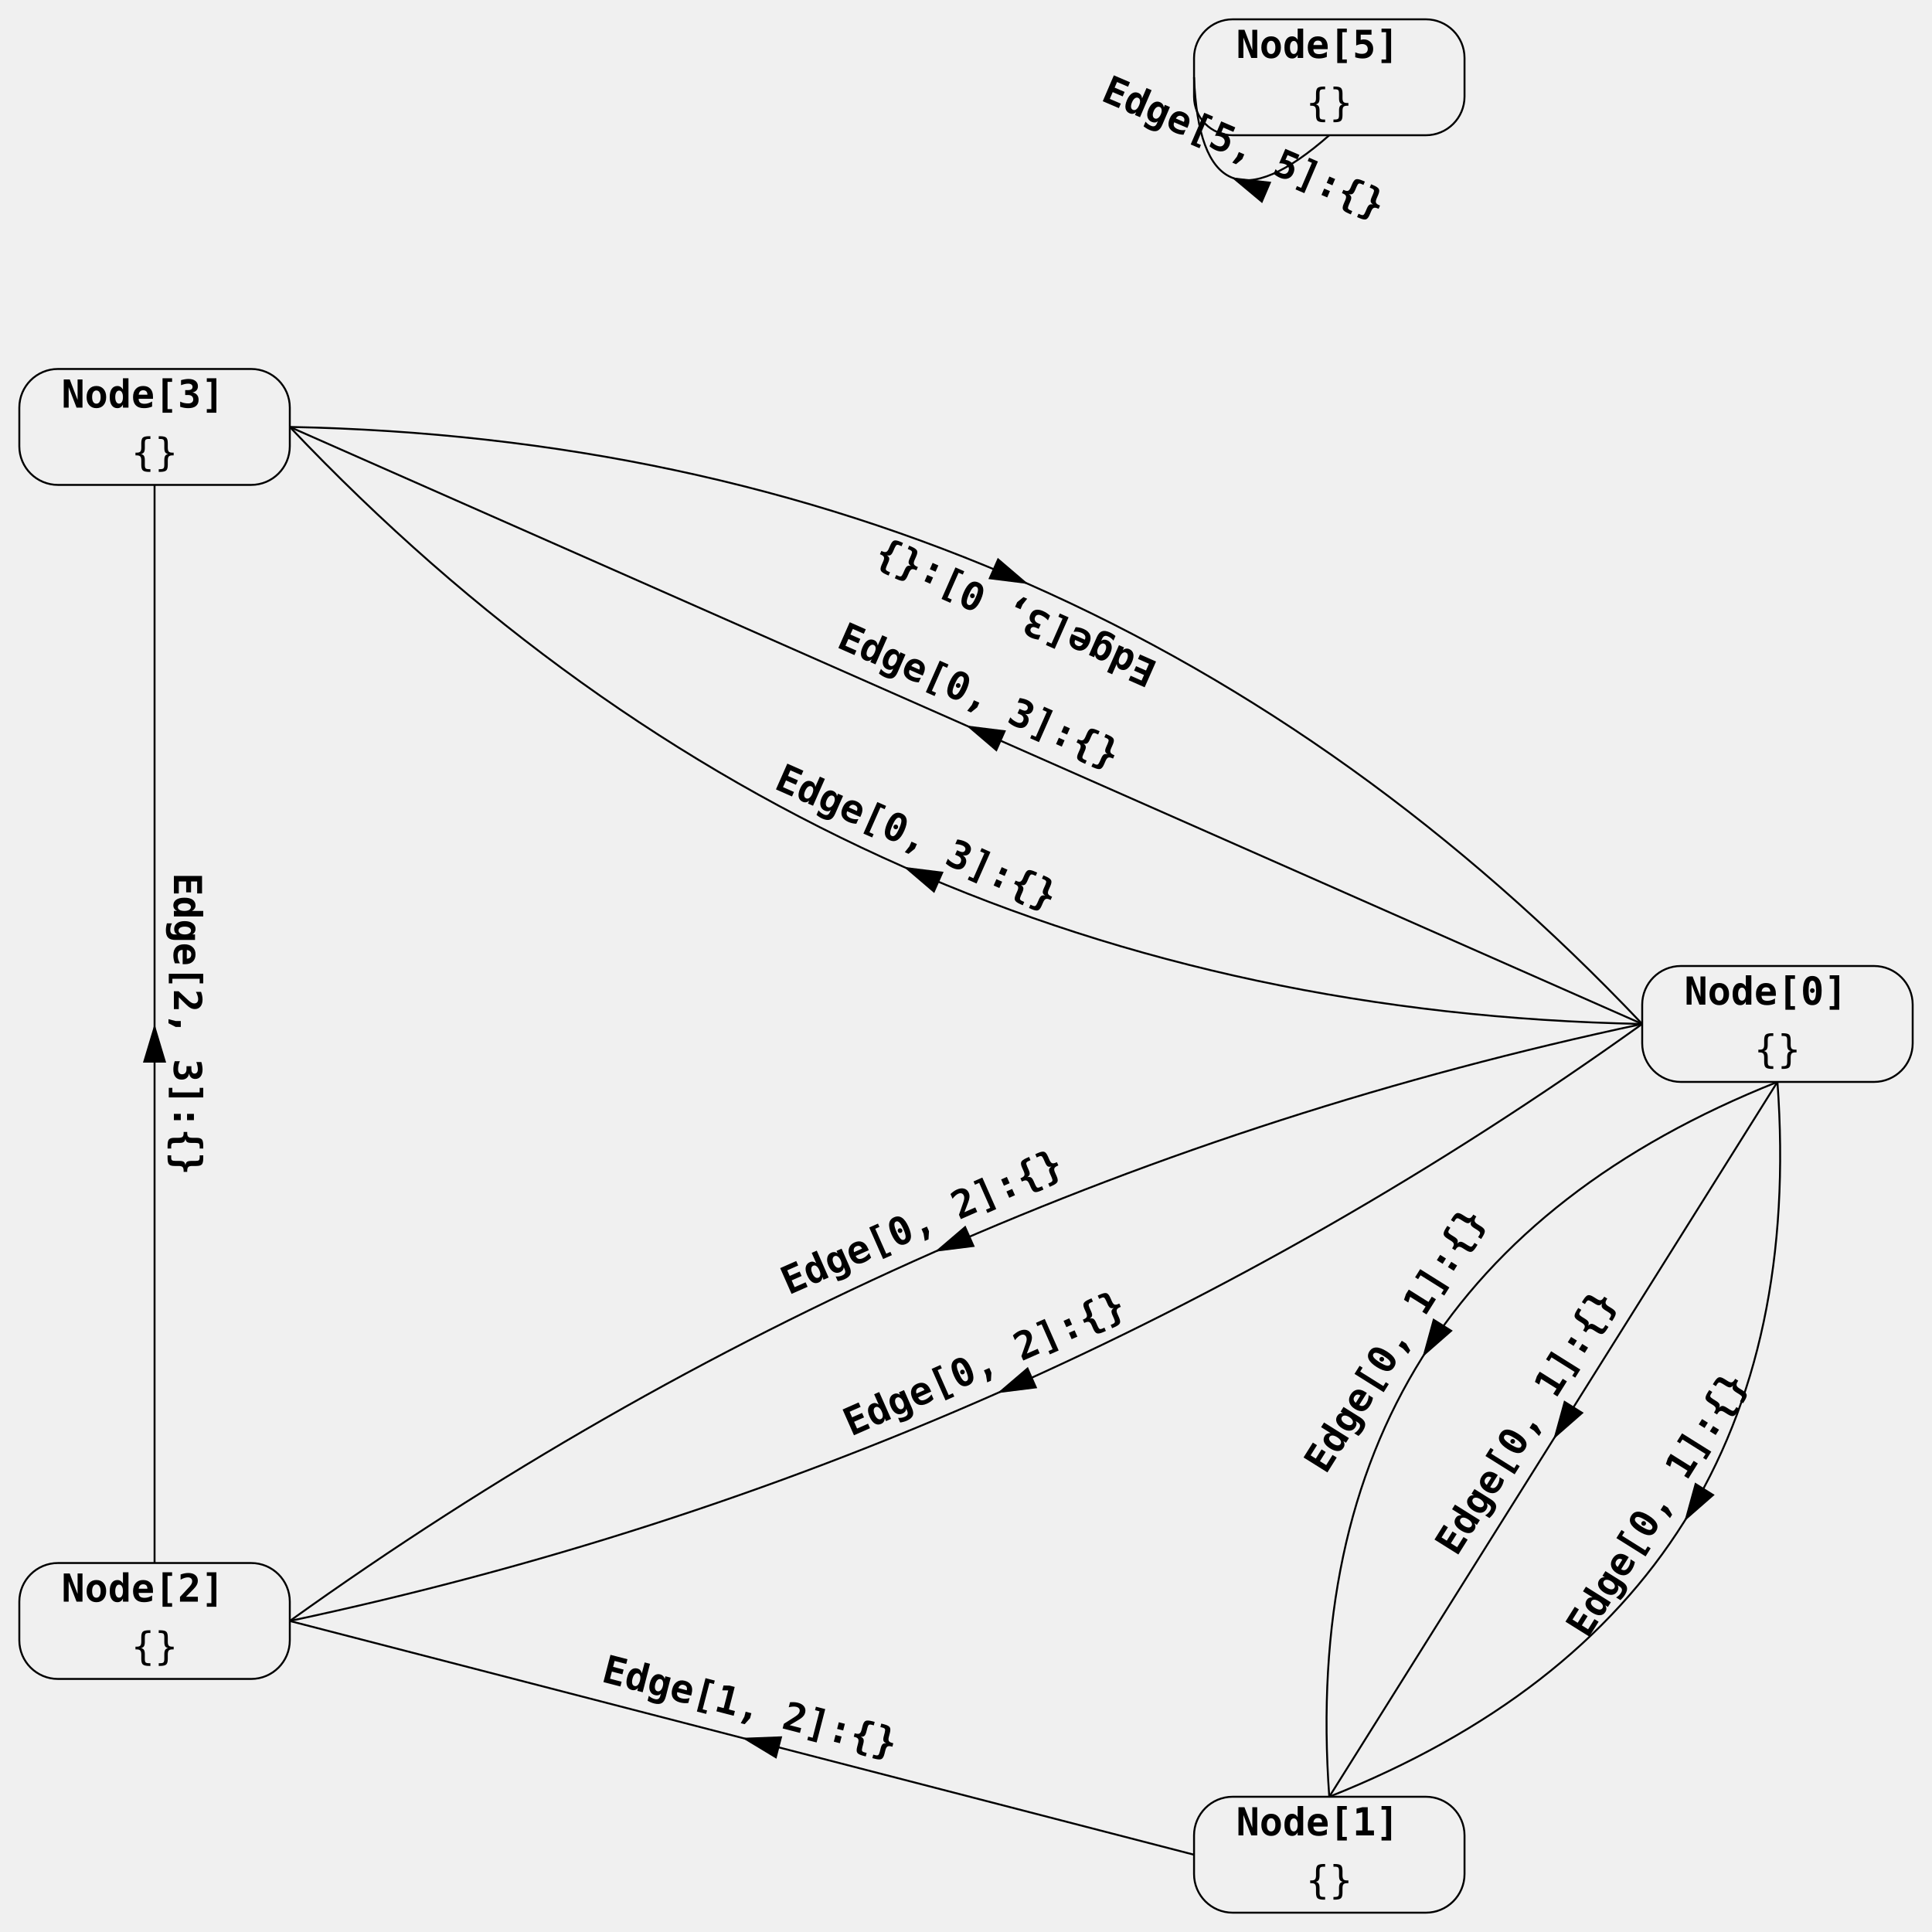
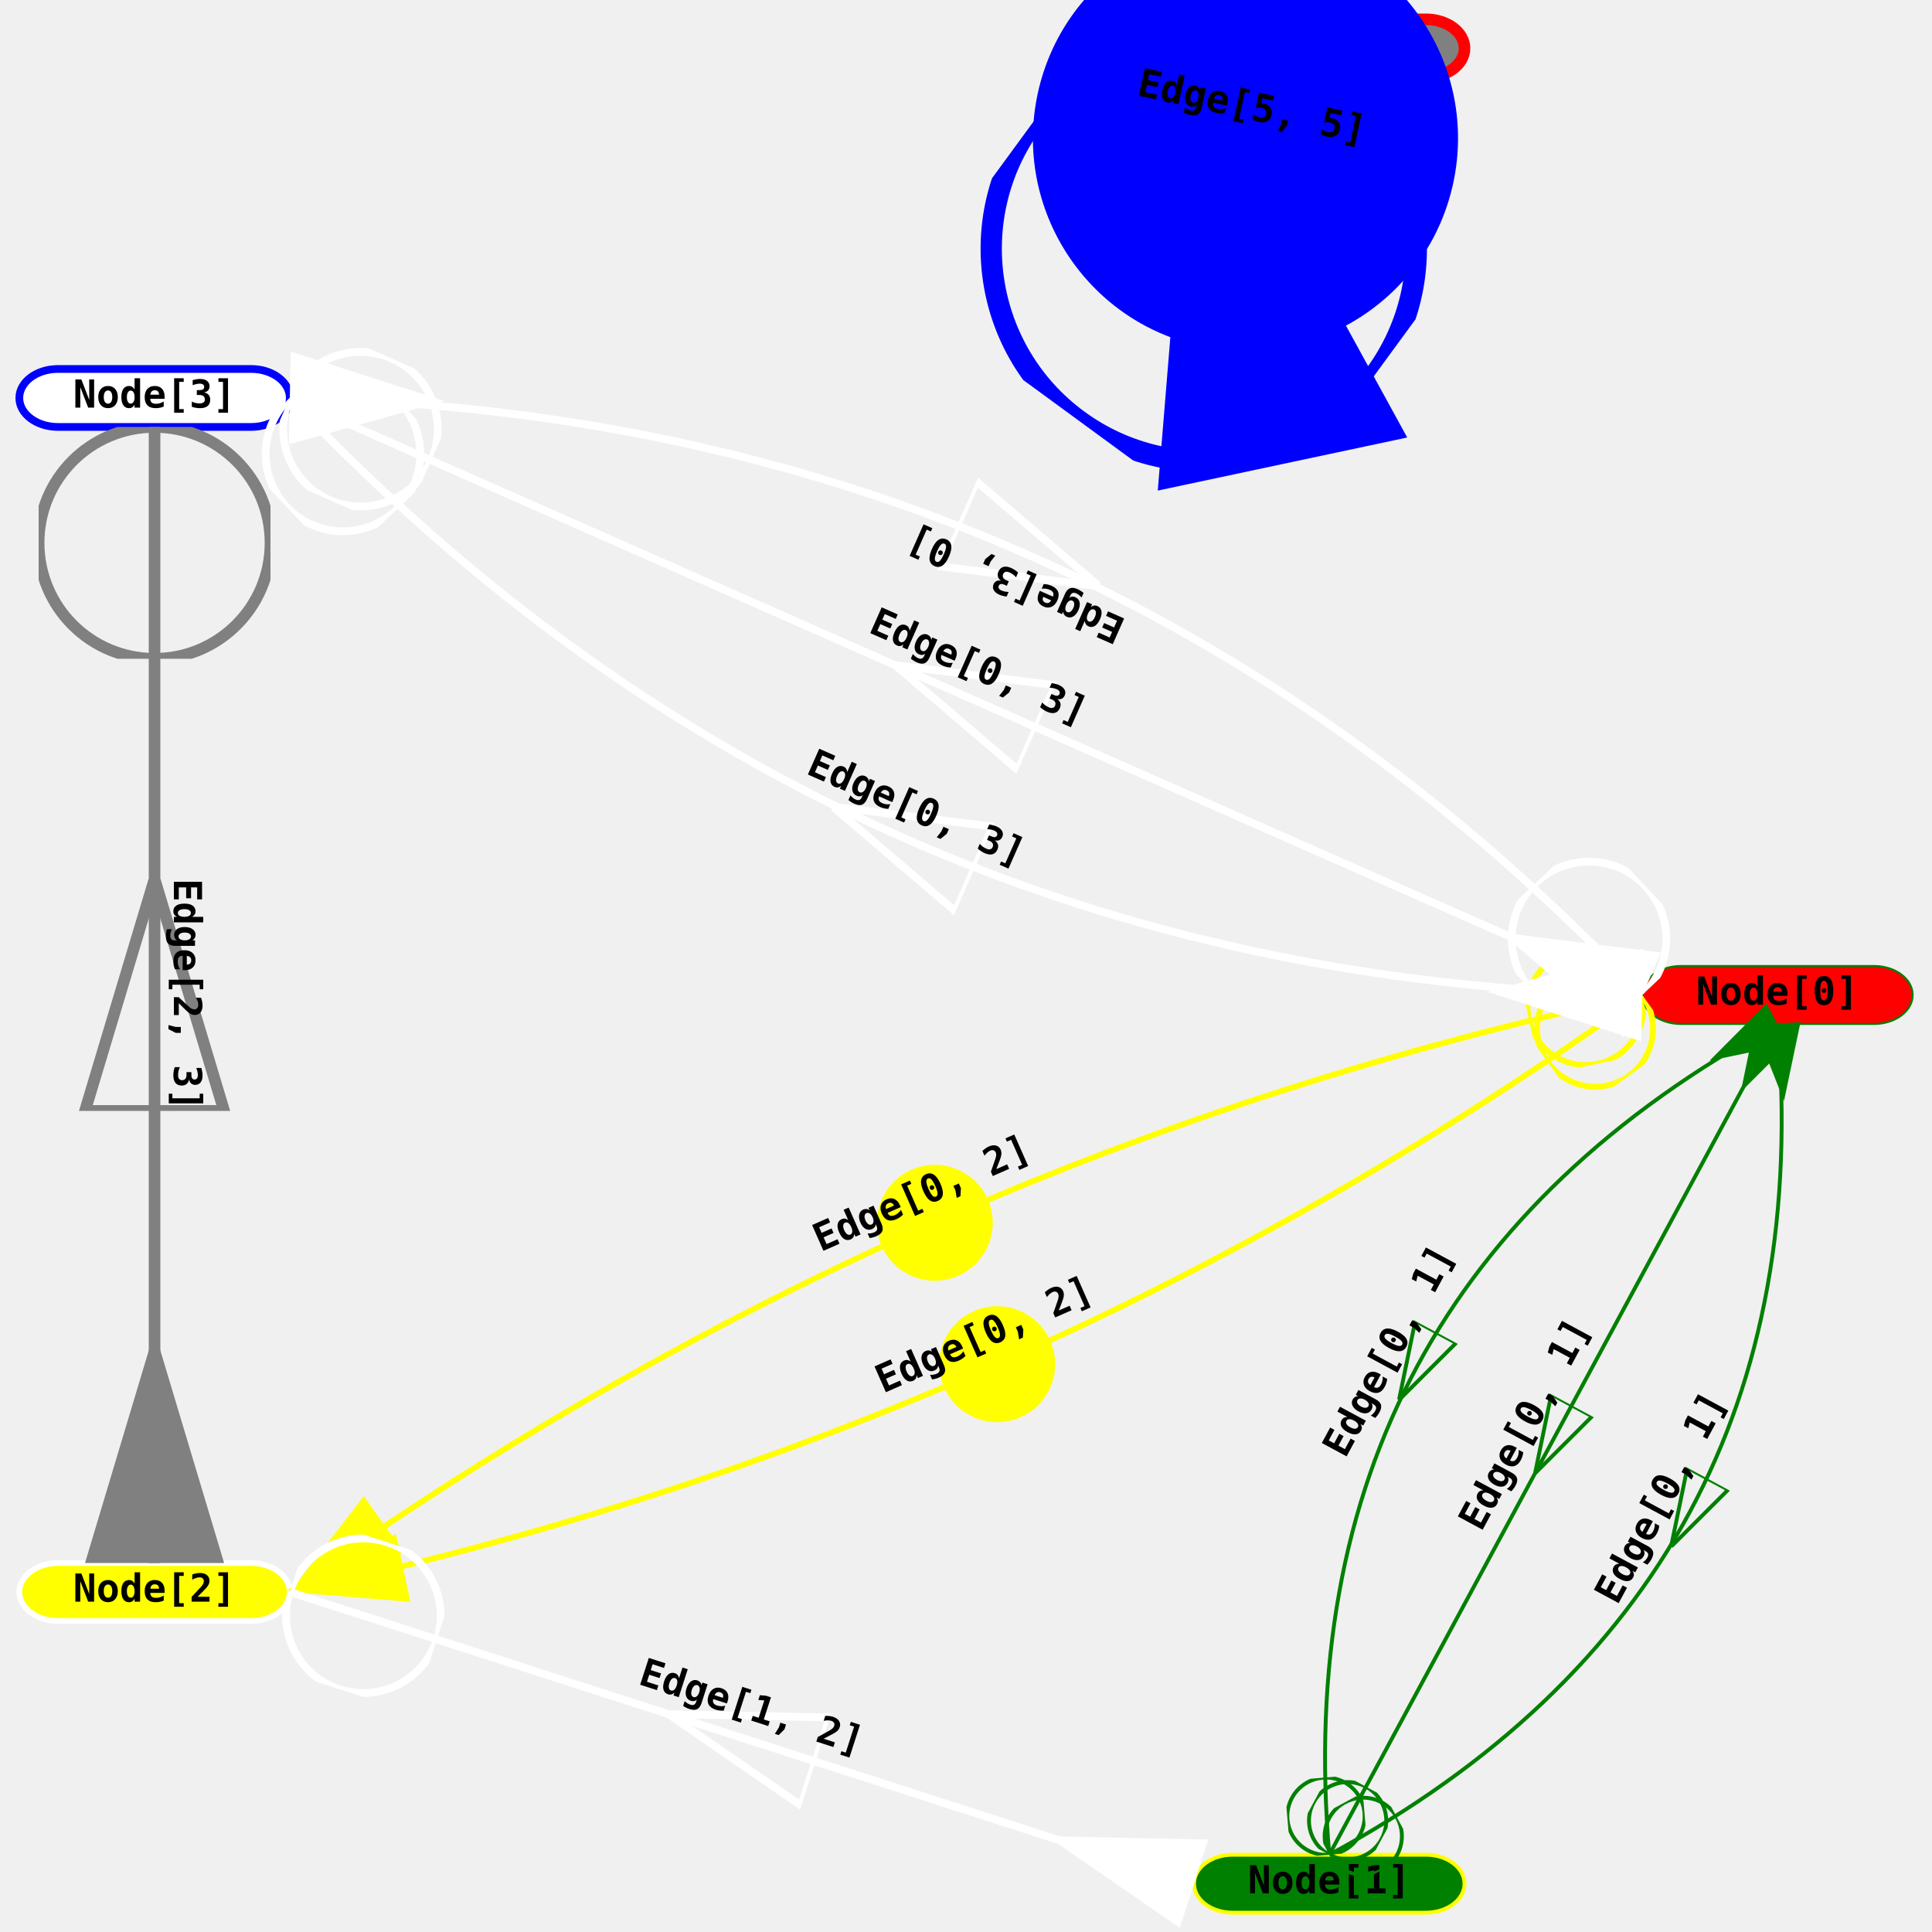
<svg xmlns="http://www.w3.org/2000/svg" baseProfile="full" height="400px" preserveAspectRatio="xMidYMid meet" version="1.1" viewBox="0,0,1000.0,1000.0" width="400px">
  <defs>
-     <marker id="id1" markerHeight="20" markerUnits="strokeWidth" markerWidth="20" orient="auto" refX="1.0" refY="0.5" viewBox="0,0,1,1">
-       <polygon fill="black" points="0,0.2 1,0.5 0,0.8" stroke="none" />
+     <marker id="id1" markerHeight="20" markerUnits="strokeWidth" markerWidth="20" orient="auto" refX="0.5" refY="0.5" viewBox="0,0,1,1">
+       <polygon fill="none" points="0,0.2 1,0.5 0,0.8" stroke="green" stroke-width="0.05" />
+     </marker>
+     <marker id="id2" markerHeight="20" markerUnits="strokeWidth" markerWidth="20" orient="auto" refX="0.0" refY="0.5" viewBox="0,0,1,1">
+       <polygon fill="green" points="0,0.2 1,0.5 0,0.8" stroke="none" />
+     </marker>
+     <marker id="id3" markerHeight="20" markerUnits="strokeWidth" markerWidth="20" orient="auto" refX="1.0" refY="0.5" viewBox="0,0,1,1">
+       <circle cx="0.5" cy="0.5" fill="none" r="0.5" stroke="green" stroke-width="0.05" />
+     </marker>
+     <marker id="id4" markerHeight="20" markerUnits="strokeWidth" markerWidth="20" orient="auto" refX="0.5" refY="0.5" viewBox="0,0,1,1">
+       <polygon fill="none" points="0,0.2 1,0.5 0,0.8" stroke="green" stroke-width="0.05" />
+     </marker>
+     <marker id="id5" markerHeight="20" markerUnits="strokeWidth" markerWidth="20" orient="auto" refX="0.0" refY="0.5" viewBox="0,0,1,1">
+       <polygon fill="green" points="0,0.2 1,0.5 0,0.8" stroke="none" />
+     </marker>
+     <marker id="id6" markerHeight="20" markerUnits="strokeWidth" markerWidth="20" orient="auto" refX="1.0" refY="0.5" viewBox="0,0,1,1">
+       <circle cx="0.5" cy="0.5" fill="none" r="0.5" stroke="green" stroke-width="0.05" />
+     </marker>
+     <marker id="id7" markerHeight="20" markerUnits="strokeWidth" markerWidth="20" orient="auto" refX="0.5" refY="0.5" viewBox="0,0,1,1">
+       <polygon fill="none" points="0,0.2 1,0.5 0,0.8" stroke="green" stroke-width="0.05" />
+     </marker>
+     <marker id="id8" markerHeight="20" markerUnits="strokeWidth" markerWidth="20" orient="auto" refX="0.0" refY="0.5" viewBox="0,0,1,1">
+       <polygon fill="green" points="0,0.2 1,0.5 0,0.8" stroke="none" />
+     </marker>
+     <marker id="id9" markerHeight="20" markerUnits="strokeWidth" markerWidth="20" orient="auto" refX="1.0" refY="0.5" viewBox="0,0,1,1">
+       <circle cx="0.5" cy="0.5" fill="none" r="0.5" stroke="green" stroke-width="0.05" />
+     </marker>
+     <marker id="id10" markerHeight="20" markerUnits="strokeWidth" markerWidth="20" orient="auto" refX="0.5" refY="0.5" viewBox="0,0,1,1">
+       <circle cx="0.5" cy="0.5" fill="yellow" r="0.5" stroke="none" />
+     </marker>
+     <marker id="id11" markerHeight="20" markerUnits="strokeWidth" markerWidth="20" orient="auto" refX="0.0" refY="0.5" viewBox="0,0,1,1">
+       <circle cx="0.5" cy="0.5" fill="none" r="0.5" stroke="yellow" stroke-width="0.05" />
+     </marker>
+     <marker id="id12" markerHeight="20" markerUnits="strokeWidth" markerWidth="20" orient="auto" refX="1.0" refY="0.5" viewBox="0,0,1,1">
+       <polygon fill="yellow" points="0,0.2 1,0.5 0,0.8" stroke="none" />
+     </marker>
+     <marker id="id13" markerHeight="20" markerUnits="strokeWidth" markerWidth="20" orient="auto" refX="0.5" refY="0.5" viewBox="0,0,1,1">
+       <circle cx="0.5" cy="0.5" fill="yellow" r="0.5" stroke="none" />
+     </marker>
+     <marker id="id14" markerHeight="20" markerUnits="strokeWidth" markerWidth="20" orient="auto" refX="0.0" refY="0.5" viewBox="0,0,1,1">
+       <circle cx="0.5" cy="0.5" fill="none" r="0.5" stroke="yellow" stroke-width="0.05" />
+     </marker>
+     <marker id="id15" markerHeight="20" markerUnits="strokeWidth" markerWidth="20" orient="auto" refX="1.0" refY="0.5" viewBox="0,0,1,1">
+       <polygon fill="yellow" points="0,0.2 1,0.5 0,0.8" stroke="none" />
+     </marker>
+     <marker id="id16" markerHeight="20" markerUnits="strokeWidth" markerWidth="20" orient="auto" refX="0.5" refY="0.5" viewBox="0,0,1,1">
+       <polygon fill="none" points="0,0.2 1,0.5 0,0.8" stroke="white" stroke-width="0.05" />
+     </marker>
+     <marker id="id17" markerHeight="20" markerUnits="strokeWidth" markerWidth="20" orient="auto" refX="0.0" refY="0.5" viewBox="0,0,1,1">
+       <polygon fill="white" points="0,0.2 1,0.5 0,0.8" stroke="none" />
+     </marker>
+     <marker id="id18" markerHeight="20" markerUnits="strokeWidth" markerWidth="20" orient="auto" refX="1.0" refY="0.5" viewBox="0,0,1,1">
+       <circle cx="0.5" cy="0.5" fill="none" r="0.5" stroke="white" stroke-width="0.05" />
+     </marker>
+     <marker id="id19" markerHeight="20" markerUnits="strokeWidth" markerWidth="20" orient="auto" refX="0.5" refY="0.5" viewBox="0,0,1,1">
+       <polygon fill="none" points="0,0.2 1,0.5 0,0.8" stroke="white" stroke-width="0.05" />
+     </marker>
+     <marker id="id20" markerHeight="20" markerUnits="strokeWidth" markerWidth="20" orient="auto" refX="0.0" refY="0.5" viewBox="0,0,1,1">
+       <polygon fill="white" points="0,0.2 1,0.5 0,0.8" stroke="none" />
+     </marker>
+     <marker id="id21" markerHeight="20" markerUnits="strokeWidth" markerWidth="20" orient="auto" refX="1.0" refY="0.5" viewBox="0,0,1,1">
+       <circle cx="0.5" cy="0.5" fill="none" r="0.5" stroke="white" stroke-width="0.05" />
+     </marker>
+     <marker id="id22" markerHeight="20" markerUnits="strokeWidth" markerWidth="20" orient="auto" refX="0.5" refY="0.5" viewBox="0,0,1,1">
+       <polygon fill="none" points="0,0.2 1,0.5 0,0.8" stroke="white" stroke-width="0.05" />
+     </marker>
+     <marker id="id23" markerHeight="20" markerUnits="strokeWidth" markerWidth="20" orient="auto" refX="0.0" refY="0.5" viewBox="0,0,1,1">
+       <polygon fill="white" points="0,0.2 1,0.5 0,0.8" stroke="none" />
+     </marker>
+     <marker id="id24" markerHeight="20" markerUnits="strokeWidth" markerWidth="20" orient="auto" refX="1.0" refY="0.5" viewBox="0,0,1,1">
+       <circle cx="0.5" cy="0.5" fill="none" r="0.5" stroke="white" stroke-width="0.05" />
+     </marker>
+     <marker id="id25" markerHeight="20" markerUnits="strokeWidth" markerWidth="20" orient="auto" refX="0.5" refY="0.5" viewBox="0,0,1,1">
+       <polygon fill="none" points="0,0.2 1,0.5 0,0.8" stroke="gray" stroke-width="0.05" />
+     </marker>
+     <marker id="id26" markerHeight="20" markerUnits="strokeWidth" markerWidth="20" orient="auto" refX="0.0" refY="0.5" viewBox="0,0,1,1">
+       <polygon fill="gray" points="0,0.2 1,0.5 0,0.8" stroke="none" />
+     </marker>
+     <marker id="id27" markerHeight="20" markerUnits="strokeWidth" markerWidth="20" orient="auto" refX="1.0" refY="0.5" viewBox="0,0,1,1">
+       <circle cx="0.5" cy="0.5" fill="none" r="0.5" stroke="gray" stroke-width="0.05" />
+     </marker>
+     <marker id="id28" markerHeight="20" markerUnits="strokeWidth" markerWidth="20" orient="auto" refX="0.5" refY="0.5" viewBox="0,0,1,1">
+       <polygon fill="none" points="0,0.2 1,0.5 0,0.8" stroke="white" stroke-width="0.05" />
+     </marker>
+     <marker id="id29" markerHeight="20" markerUnits="strokeWidth" markerWidth="20" orient="auto" refX="0.0" refY="0.5" viewBox="0,0,1,1">
+       <polygon fill="white" points="0,0.2 1,0.5 0,0.8" stroke="none" />
+     </marker>
+     <marker id="id30" markerHeight="20" markerUnits="strokeWidth" markerWidth="20" orient="auto" refX="1.0" refY="0.5" viewBox="0,0,1,1">
+       <circle cx="0.5" cy="0.5" fill="none" r="0.5" stroke="white" stroke-width="0.05" />
+     </marker>
+     <marker id="id31" markerHeight="20" markerUnits="strokeWidth" markerWidth="20" orient="auto" refX="0.5" refY="0.5" viewBox="0,0,1,1">
+       <circle cx="0.5" cy="0.5" fill="blue" r="0.5" stroke="none" />
+     </marker>
+     <marker id="id32" markerHeight="20" markerUnits="strokeWidth" markerWidth="20" orient="auto" refX="0.0" refY="0.5" viewBox="0,0,1,1">
+       <circle cx="0.5" cy="0.5" fill="none" r="0.5" stroke="blue" stroke-width="0.05" />
+     </marker>
+     <marker id="id33" markerHeight="20" markerUnits="strokeWidth" markerWidth="20" orient="auto" refX="1.0" refY="0.5" viewBox="0,0,1,1">
+       <polygon fill="blue" points="0,0.2 1,0.5 0,0.8" stroke="none" />
    </marker>
  </defs>
  <g>
-     <rect fill="none" height="60.0" rx="20.0" ry="20.0" stroke="black" stroke-width="1px" width="140.0" x="850.0" y="500.0" />
+     <rect fill="red" height="30.0" rx="20.0" ry="20.0" stroke="green" stroke-width="1px" width="140.0" x="850.0" y="500.0" />
    <text font-family="monospace" font-size="20.0" text-anchor="middle" transform="translate(0,-10.0)" x="920.0" y="530.0">
      <tspan font-family="monospace" font-size="20.0" font-weight="bold" text-anchor="middle" x="920.0" y="530.0">Node[0]</tspan>
-       <tspan font-family="monospace" font-size="20.0" font-weight="normal" text-anchor="middle" x="920.0" y="560.0">{}</tspan>
    </text>
  </g>
  <g>
-     <rect fill="none" height="60.0" rx="20.0" ry="20.0" stroke="black" stroke-width="1px" width="140.0" x="618.034" y="930.0" />
-     <text font-family="monospace" font-size="20.0" text-anchor="middle" transform="translate(0,-10.0)" x="688.034" y="960.0">
-       <tspan font-family="monospace" font-size="20.0" font-weight="bold" text-anchor="middle" x="688.034" y="960.0">Node[1]</tspan>
-       <tspan font-family="monospace" font-size="20.0" font-weight="normal" text-anchor="middle" x="688.034" y="990.0">{}</tspan>
+     <rect fill="green" height="30.0" rx="20.0" ry="20.0" stroke="yellow" stroke-width="2px" width="140.0" x="618.034" y="960.0" />
+     <text font-family="monospace" font-size="20.0" text-anchor="middle" transform="translate(0,-10.0)" x="688.034" y="990.0">
+       <tspan font-family="monospace" font-size="20.0" font-weight="bold" text-anchor="middle" x="688.034" y="990.0">Node[1]</tspan>
    </text>
  </g>
  <g>
-     <rect fill="none" height="60.0" rx="20.0" ry="20.0" stroke="black" stroke-width="1px" width="140.0" x="10.0" y="809.017" />
+     <rect fill="yellow" height="30.0" rx="20.0" ry="20.0" stroke="white" stroke-width="3px" width="140.0" x="10.0" y="809.017" />
    <text font-family="monospace" font-size="20.0" text-anchor="middle" transform="translate(0,-10.0)" x="80.0" y="839.017">
      <tspan font-family="monospace" font-size="20.0" font-weight="bold" text-anchor="middle" x="80.0" y="839.017">Node[2]</tspan>
-       <tspan font-family="monospace" font-size="20.0" font-weight="normal" text-anchor="middle" x="80.0" y="869.017">{}</tspan>
    </text>
  </g>
  <g>
-     <rect fill="none" height="60.0" rx="20.0" ry="20.0" stroke="black" stroke-width="1px" width="140.0" x="10.0" y="190.983" />
+     <rect fill="white" height="30.0" rx="20.0" ry="20.0" stroke="blue" stroke-width="4px" width="140.0" x="10.0" y="190.983" />
    <text font-family="monospace" font-size="20.0" text-anchor="middle" transform="translate(0,-10.0)" x="80.0" y="220.983">
      <tspan font-family="monospace" font-size="20.0" font-weight="bold" text-anchor="middle" x="80.0" y="220.983">Node[3]</tspan>
-       <tspan font-family="monospace" font-size="20.0" font-weight="normal" text-anchor="middle" x="80.0" y="250.983">{}</tspan>
    </text>
  </g>
  <g>
-     <rect fill="none" height="60.0" rx="20.0" ry="20.0" stroke="black" stroke-width="1px" width="140.0" x="618.034" y="10.0" />
+     <rect fill="gray" height="30.0" rx="20.0" ry="20.0" stroke="red" stroke-width="6px" width="140.0" x="618.034" y="10.0" />
    <text font-family="monospace" font-size="20.0" text-anchor="middle" transform="translate(0,-10.0)" x="688.034" y="40.0">
      <tspan font-family="monospace" font-size="20.0" font-weight="bold" text-anchor="middle" x="688.034" y="40.0">Node[5]</tspan>
-       <tspan font-family="monospace" font-size="20.0" font-weight="normal" text-anchor="middle" x="688.034" y="70.0">{}</tspan>
    </text>
  </g>
  <g>
-     <path d="M 920.0 560.0 Q 929.789 694.994 871.798 787.494 Q 813.806 879.994 688.034 930.0" fill="none" marker-mid="url(#id1)" stroke="black" stroke-width="1px" />
-     <text font-family="monospace" font-size="20.0" text-anchor="middle" transform="rotate(302.0851,871.7978,787.4942) translate(0,-10.0)" x="871.798" y="787.494">
-       <tspan font-family="monospace" font-size="20.0" font-weight="bold" text-anchor="middle" x="871.798" y="787.494">Edge[0, 1]:{}</tspan>
+     <path d="M 920.0 530.0 Q 932.417 675.482 874.425 782.982 Q 816.434 890.482 688.034 960.0" fill="none" marker-end="url(#id3)" marker-mid="url(#id1)" marker-start="url(#id2)" stroke="green" stroke-width="2px" />
+     <text font-family="monospace" font-size="20.0" text-anchor="middle" transform="rotate(298.3449,874.4254,782.9823) translate(0,-10.0)" x="874.425" y="782.982">
+       <tspan font-family="monospace" font-size="20.0" font-weight="bold" text-anchor="middle" x="874.425" y="782.982">Edge[0, 1]</tspan>
    </text>
  </g>
  <g>
-     <path d="M 920.0 560.0 Q 862.008 652.5 804.017 745.0 Q 746.025 837.5 688.034 930.0" fill="none" marker-mid="url(#id1)" stroke="black" stroke-width="1px" />
-     <text font-family="monospace" font-size="20.0" text-anchor="middle" transform="rotate(302.0851,804.017,745.0) translate(0,-10.0)" x="804.017" y="745.0">
-       <tspan font-family="monospace" font-size="20.0" font-weight="bold" text-anchor="middle" x="804.017" y="745.0">Edge[0, 1]:{}</tspan>
+     <path d="M 920.0 530.0 Q 862.008 637.5 804.017 745.0 Q 746.025 852.5 688.034 960.0" fill="none" marker-end="url(#id6)" marker-mid="url(#id4)" marker-start="url(#id5)" stroke="green" stroke-width="2px" />
+     <text font-family="monospace" font-size="20.0" text-anchor="middle" transform="rotate(298.3449,804.017,745.0) translate(0,-10.0)" x="804.017" y="745.0">
+       <tspan font-family="monospace" font-size="20.0" font-weight="bold" text-anchor="middle" x="804.017" y="745.0">Edge[0, 1]</tspan>
    </text>
  </g>
  <g>
-     <path d="M 920.0 560.0 Q 794.228 610.006 736.236 702.506 Q 678.245 795.006 688.034 930.0" fill="none" marker-mid="url(#id1)" stroke="black" stroke-width="1px" />
-     <text font-family="monospace" font-size="20.0" text-anchor="middle" transform="rotate(302.0851,736.2361,702.5058) translate(0,-10.0)" x="736.236" y="702.506">
-       <tspan font-family="monospace" font-size="20.0" font-weight="bold" text-anchor="middle" x="736.236" y="702.506">Edge[0, 1]:{}</tspan>
+     <path d="M 920.0 530.0 Q 791.6 599.518 733.609 707.018 Q 675.617 814.518 688.034 960.0" fill="none" marker-end="url(#id9)" marker-mid="url(#id7)" marker-start="url(#id8)" stroke="green" stroke-width="2px" />
+     <text font-family="monospace" font-size="20.0" text-anchor="middle" transform="rotate(298.3449,733.6085,707.0177) translate(0,-10.0)" x="733.609" y="707.018">
+       <tspan font-family="monospace" font-size="20.0" font-weight="bold" text-anchor="middle" x="733.609" y="707.018">Edge[0, 1]</tspan>
    </text>
  </g>
  <g>
-     <path d="M 850.0 530.0 Q 691.154 643.847 516.154 721.101 Q 341.154 798.356 150.0 839.017" fill="none" marker-mid="url(#id1)" stroke="black" stroke-width="1px" />
-     <text font-family="monospace" font-size="20.0" text-anchor="middle" transform="rotate(336.1808,516.1541,721.1015) translate(0,-10.0)" x="516.154" y="721.101">
-       <tspan font-family="monospace" font-size="20.0" font-weight="bold" text-anchor="middle" x="516.154" y="721.101">Edge[0, 2]:{}</tspan>
+     <path d="M 850.0 515.0 Q 691.154 628.847 516.154 706.101 Q 341.154 783.356 150.0 824.017" fill="none" marker-end="url(#id12)" marker-mid="url(#id10)" marker-start="url(#id11)" stroke="yellow" stroke-width="3px" />
+     <text font-family="monospace" font-size="20.0" text-anchor="middle" transform="rotate(336.1808,516.1541,706.1015) translate(0,-10.0)" x="516.154" y="706.101">
+       <tspan font-family="monospace" font-size="20.0" font-weight="bold" text-anchor="middle" x="516.154" y="706.101">Edge[0, 2]</tspan>
    </text>
  </g>
  <g>
-     <path d="M 850.0 530.0 Q 658.846 570.661 483.846 647.916 Q 308.846 725.17 150.0 839.017" fill="none" marker-mid="url(#id1)" stroke="black" stroke-width="1px" />
-     <text font-family="monospace" font-size="20.0" text-anchor="middle" transform="rotate(336.1808,483.8459,647.9155) translate(0,-10.0)" x="483.846" y="647.916">
-       <tspan font-family="monospace" font-size="20.0" font-weight="bold" text-anchor="middle" x="483.846" y="647.916">Edge[0, 2]:{}</tspan>
+     <path d="M 850.0 515.0 Q 658.846 555.661 483.846 632.916 Q 308.846 710.17 150.0 824.017" fill="none" marker-end="url(#id15)" marker-mid="url(#id13)" marker-start="url(#id14)" stroke="yellow" stroke-width="3px" />
+     <text font-family="monospace" font-size="20.0" text-anchor="middle" transform="rotate(336.1808,483.8459,632.9155) translate(0,-10.0)" x="483.846" y="632.916">
+       <tspan font-family="monospace" font-size="20.0" font-weight="bold" text-anchor="middle" x="483.846" y="632.916">Edge[0, 2]</tspan>
    </text>
  </g>
  <g>
-     <path d="M 850.0 530.0 Q 642.692 525.932 467.692 448.677 Q 292.692 371.423 150.0 220.983" fill="none" marker-mid="url(#id1)" stroke="black" stroke-width="1px" />
-     <text font-family="monospace" font-size="20.0" text-anchor="middle" transform="rotate(23.8192,467.6918,448.6774) translate(0,-10.0)" x="467.692" y="448.677">
-       <tspan font-family="monospace" font-size="20.0" font-weight="bold" text-anchor="middle" x="467.692" y="448.677">Edge[0, 3]:{}</tspan>
+     <path d="M 850.0 515.0 Q 642.692 510.932 467.692 433.677 Q 292.692 356.423 150.0 205.983" fill="none" marker-end="url(#id18)" marker-mid="url(#id16)" marker-start="url(#id17)" stroke="white" stroke-width="4px" />
+     <text font-family="monospace" font-size="20.0" text-anchor="middle" transform="rotate(23.8192,467.6918,433.6774) translate(0,-10.0)" x="467.692" y="433.677">
+       <tspan font-family="monospace" font-size="20.0" font-weight="bold" text-anchor="middle" x="467.692" y="433.677">Edge[0, 3]</tspan>
    </text>
  </g>
  <g>
-     <path d="M 850.0 530.0 Q 675.0 452.746 500.0 375.491 Q 325.0 298.237 150.0 220.983" fill="none" marker-mid="url(#id1)" stroke="black" stroke-width="1px" />
-     <text font-family="monospace" font-size="20.0" text-anchor="middle" transform="rotate(23.8192,500.0,375.4915) translate(0,-10.0)" x="500.0" y="375.491">
-       <tspan font-family="monospace" font-size="20.0" font-weight="bold" text-anchor="middle" x="500.0" y="375.491">Edge[0, 3]:{}</tspan>
+     <path d="M 850.0 515.0 Q 675.0 437.746 500.0 360.491 Q 325.0 283.237 150.0 205.983" fill="none" marker-end="url(#id21)" marker-mid="url(#id19)" marker-start="url(#id20)" stroke="white" stroke-width="4px" />
+     <text font-family="monospace" font-size="20.0" text-anchor="middle" transform="rotate(23.8192,500.0,360.4915) translate(0,-10.0)" x="500.0" y="360.491">
+       <tspan font-family="monospace" font-size="20.0" font-weight="bold" text-anchor="middle" x="500.0" y="360.491">Edge[0, 3]</tspan>
    </text>
  </g>
  <g>
-     <path d="M 618.034 960.0 Q 501.025 929.754 384.017 899.509 Q 267.008 869.263 150.0 839.017" fill="none" marker-mid="url(#id1)" stroke="black" stroke-width="1px" />
-     <text font-family="monospace" font-size="20.0" text-anchor="middle" transform="rotate(14.49325,384.017,899.5085) translate(0,-10.0)" x="384.017" y="899.509">
-       <tspan font-family="monospace" font-size="20.0" font-weight="bold" text-anchor="middle" x="384.017" y="899.509">Edge[1, 2]:{}</tspan>
+     <path d="M 618.034 975.0 Q 501.025 937.254 384.017 899.509 Q 267.008 861.763 150.0 824.017" fill="none" marker-end="url(#id24)" marker-mid="url(#id22)" marker-start="url(#id23)" stroke="white" stroke-width="4px" />
+     <text font-family="monospace" font-size="20.0" text-anchor="middle" transform="rotate(17.87917,384.017,899.5085) translate(0,-10.0)" x="384.017" y="899.509">
+       <tspan font-family="monospace" font-size="20.0" font-weight="bold" text-anchor="middle" x="384.017" y="899.509">Edge[1, 2]</tspan>
    </text>
  </g>
  <g>
-     <path d="M 80.0 809.017 Q 80.0 669.508 80.0 530 Q 80.0 390.491 80.0 250.983" fill="none" marker-mid="url(#id1)" stroke="black" stroke-width="1px" />
-     <text font-family="monospace" font-size="20.0" text-anchor="middle" transform="rotate(90.0,80.0,530) translate(0,-10.0)" x="80.0" y="530">
-       <tspan font-family="monospace" font-size="20.0" font-weight="bold" text-anchor="middle" x="80.0" y="530">Edge[2, 3]:{}</tspan>
+     <path d="M 80.0 809.017 Q 80.0 662.008 80.0 515 Q 80.0 367.991 80.0 220.983" fill="none" marker-end="url(#id27)" marker-mid="url(#id25)" marker-start="url(#id26)" stroke="gray" stroke-width="6px" />
+     <text font-family="monospace" font-size="20.0" text-anchor="middle" transform="rotate(90.0,80.0,515) translate(0,-10.0)" x="80.0" y="515">
+       <tspan font-family="monospace" font-size="20.0" font-weight="bold" text-anchor="middle" x="80.0" y="515">Edge[2, 3]</tspan>
    </text>
  </g>
  <g>
-     <path d="M 150.0 220.983 Q 357.308 225.051 532.308 302.306 Q 707.308 379.56 850.0 530.0" fill="none" marker-mid="url(#id1)" stroke="black" stroke-width="1px" />
-     <text font-family="monospace" font-size="20.0" text-anchor="middle" transform="rotate(203.8192,532.3082,302.3055) translate(0,-10.0)" x="532.308" y="302.306">
-       <tspan font-family="monospace" font-size="20.0" font-weight="bold" text-anchor="middle" x="532.308" y="302.306">Edge[3, 0]:{}</tspan>
+     <path d="M 150.0 205.983 Q 357.308 210.051 532.308 287.306 Q 707.308 364.56 850.0 515.0" fill="none" marker-end="url(#id30)" marker-mid="url(#id28)" marker-start="url(#id29)" stroke="white" stroke-width="4px" />
+     <text font-family="monospace" font-size="20.0" text-anchor="middle" transform="rotate(203.8192,532.3082,287.3055) translate(0,-10.0)" x="532.308" y="287.306">
+       <tspan font-family="monospace" font-size="20.0" font-weight="bold" text-anchor="middle" x="532.308" y="287.306">Edge[3, 0]</tspan>
    </text>
  </g>
  <g>
-     <path d="M 688.034 70.0 Q 654.777 99.266 637.277 91.766 Q 619.777 84.266 618.034 40.0" fill="none" marker-mid="url(#id1)" stroke="black" stroke-width="1px" />
-     <text font-family="monospace" font-size="20.0" text-anchor="middle" transform="rotate(23.19859,637.2773,91.7658) translate(0,-10.0)" x="637.277" y="91.766">
-       <tspan font-family="monospace" font-size="20.0" font-weight="bold" text-anchor="middle" x="637.277" y="91.766">Edge[5, 5]:{}</tspan>
+     <path d="M 688.034 40.0 Q 662.153 75.362 644.653 71.612 Q 627.153 67.862 618.034 25.0" fill="none" marker-end="url(#id33)" marker-mid="url(#id31)" marker-start="url(#id32)" stroke="blue" stroke-width="11px" />
+     <text font-family="monospace" font-size="20.0" text-anchor="middle" transform="rotate(12.09476,644.6529,71.6121) translate(0,-10.0)" x="644.653" y="71.612">
+       <tspan font-family="monospace" font-size="20.0" font-weight="bold" text-anchor="middle" x="644.653" y="71.612">Edge[5, 5]</tspan>
    </text>
  </g>
</svg>
